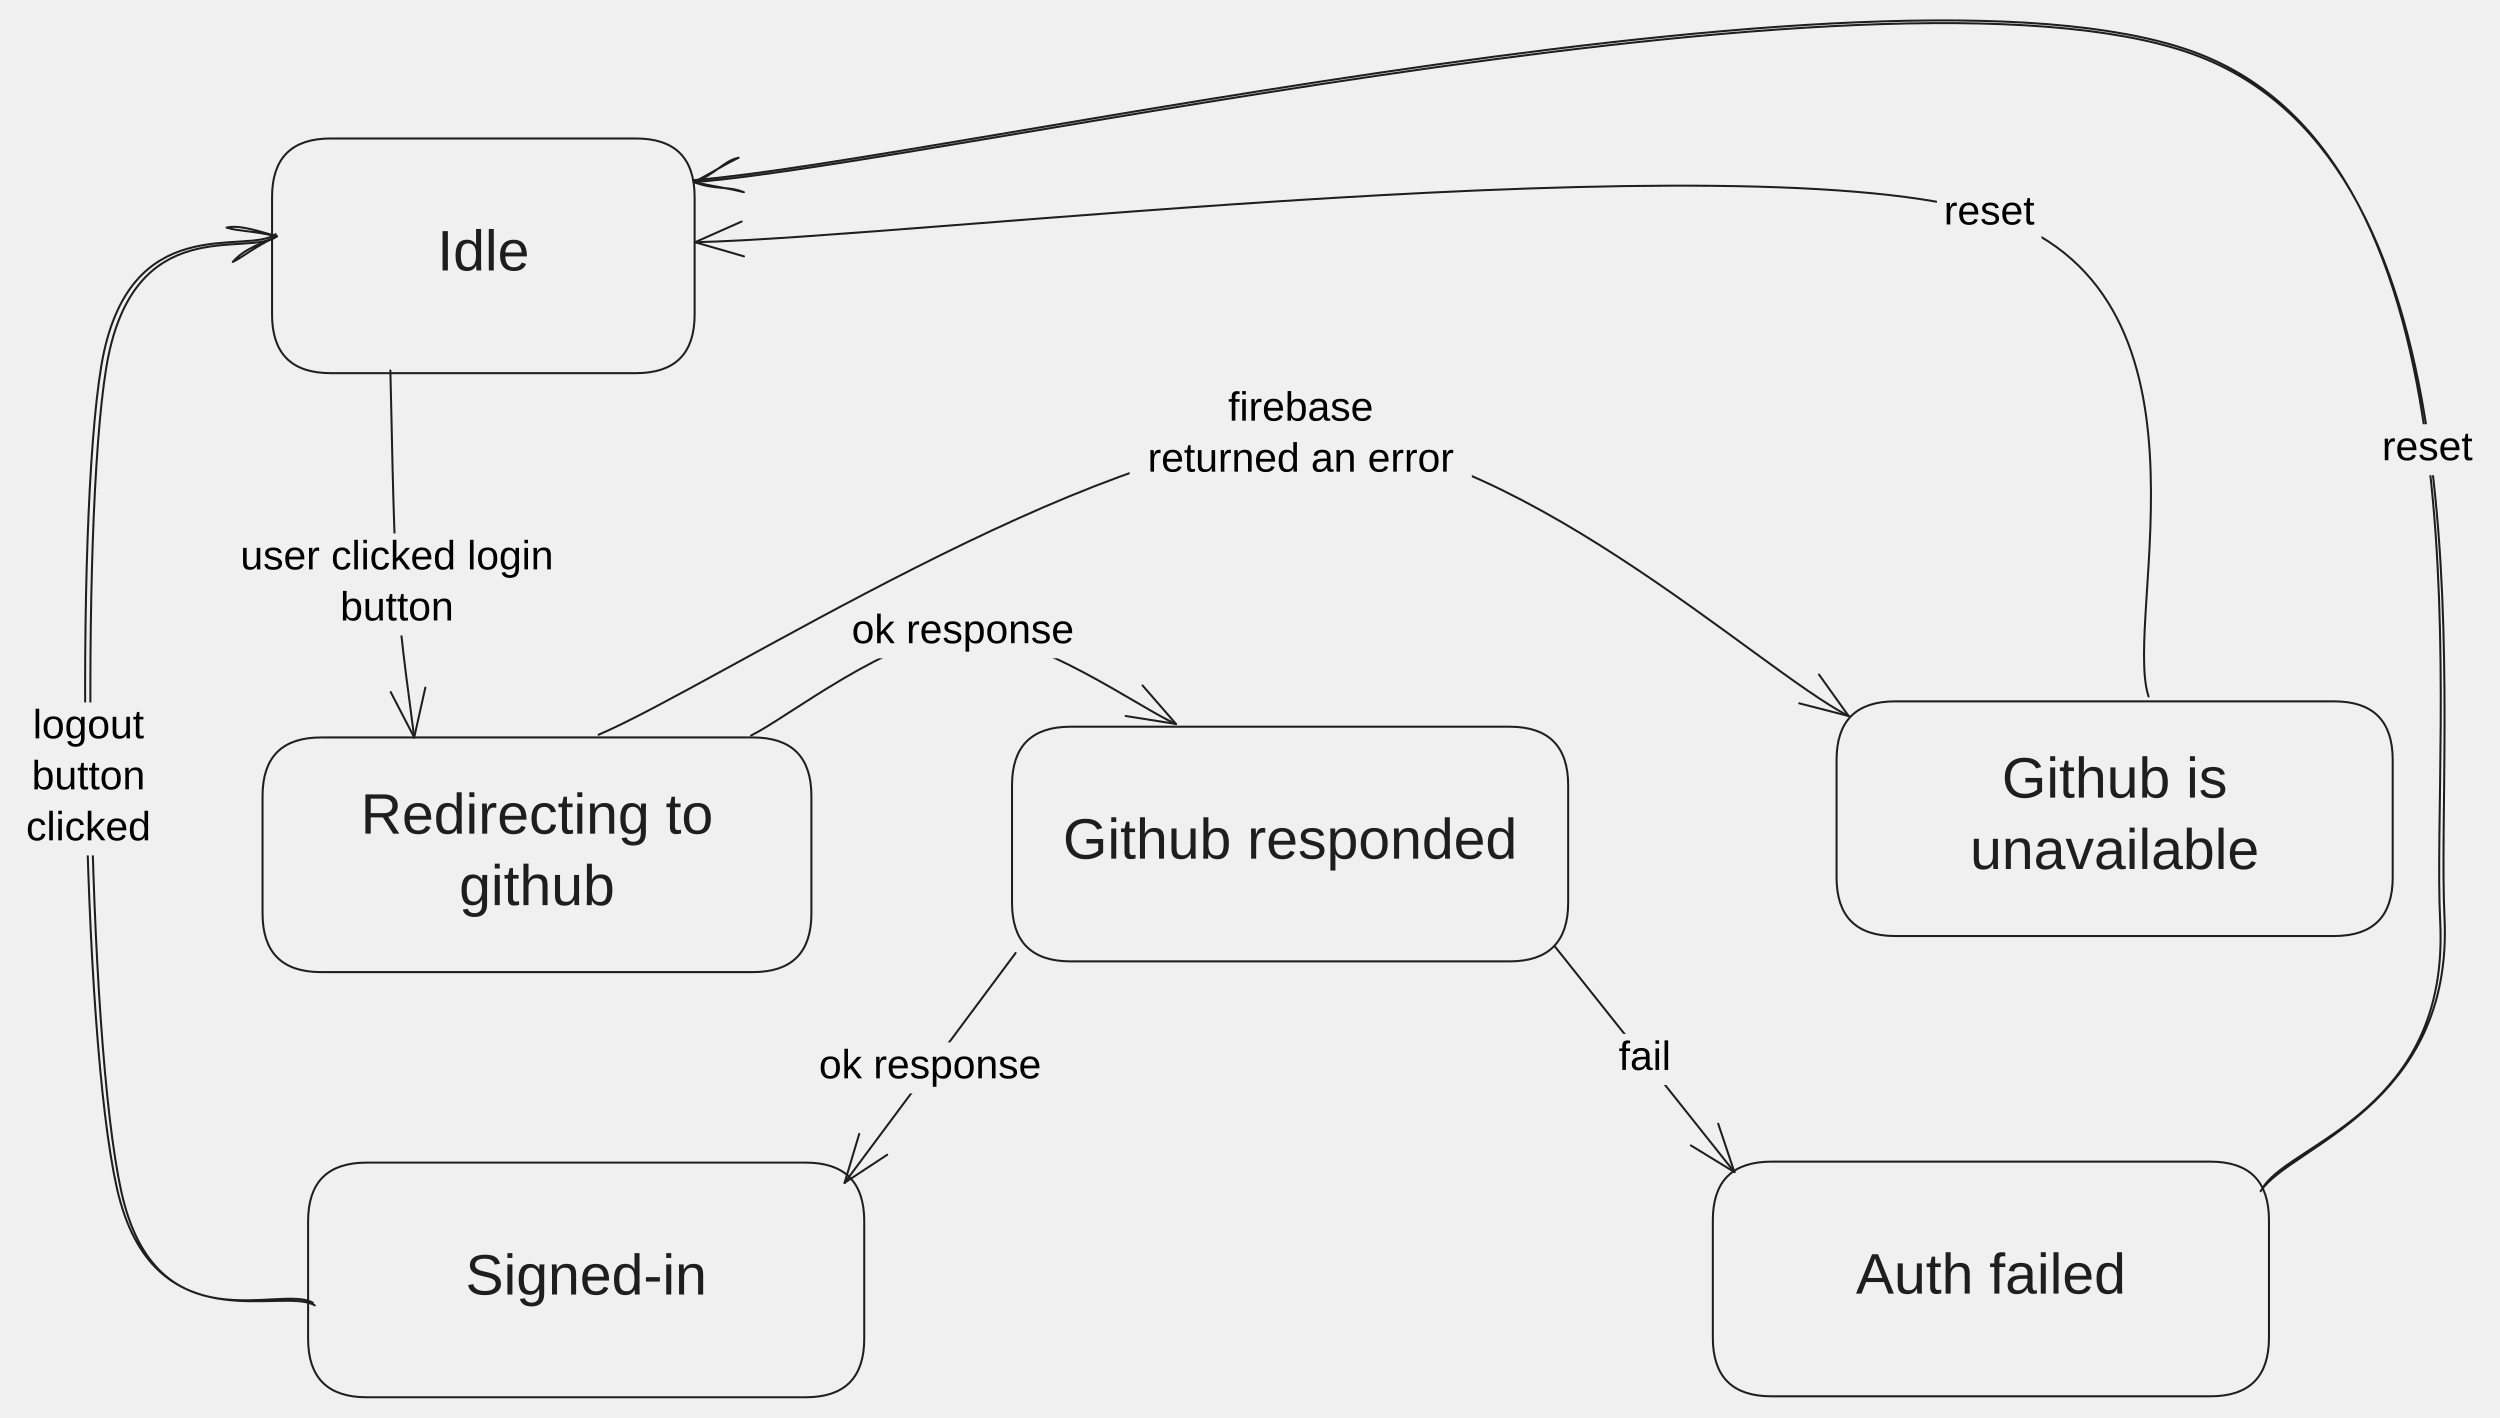
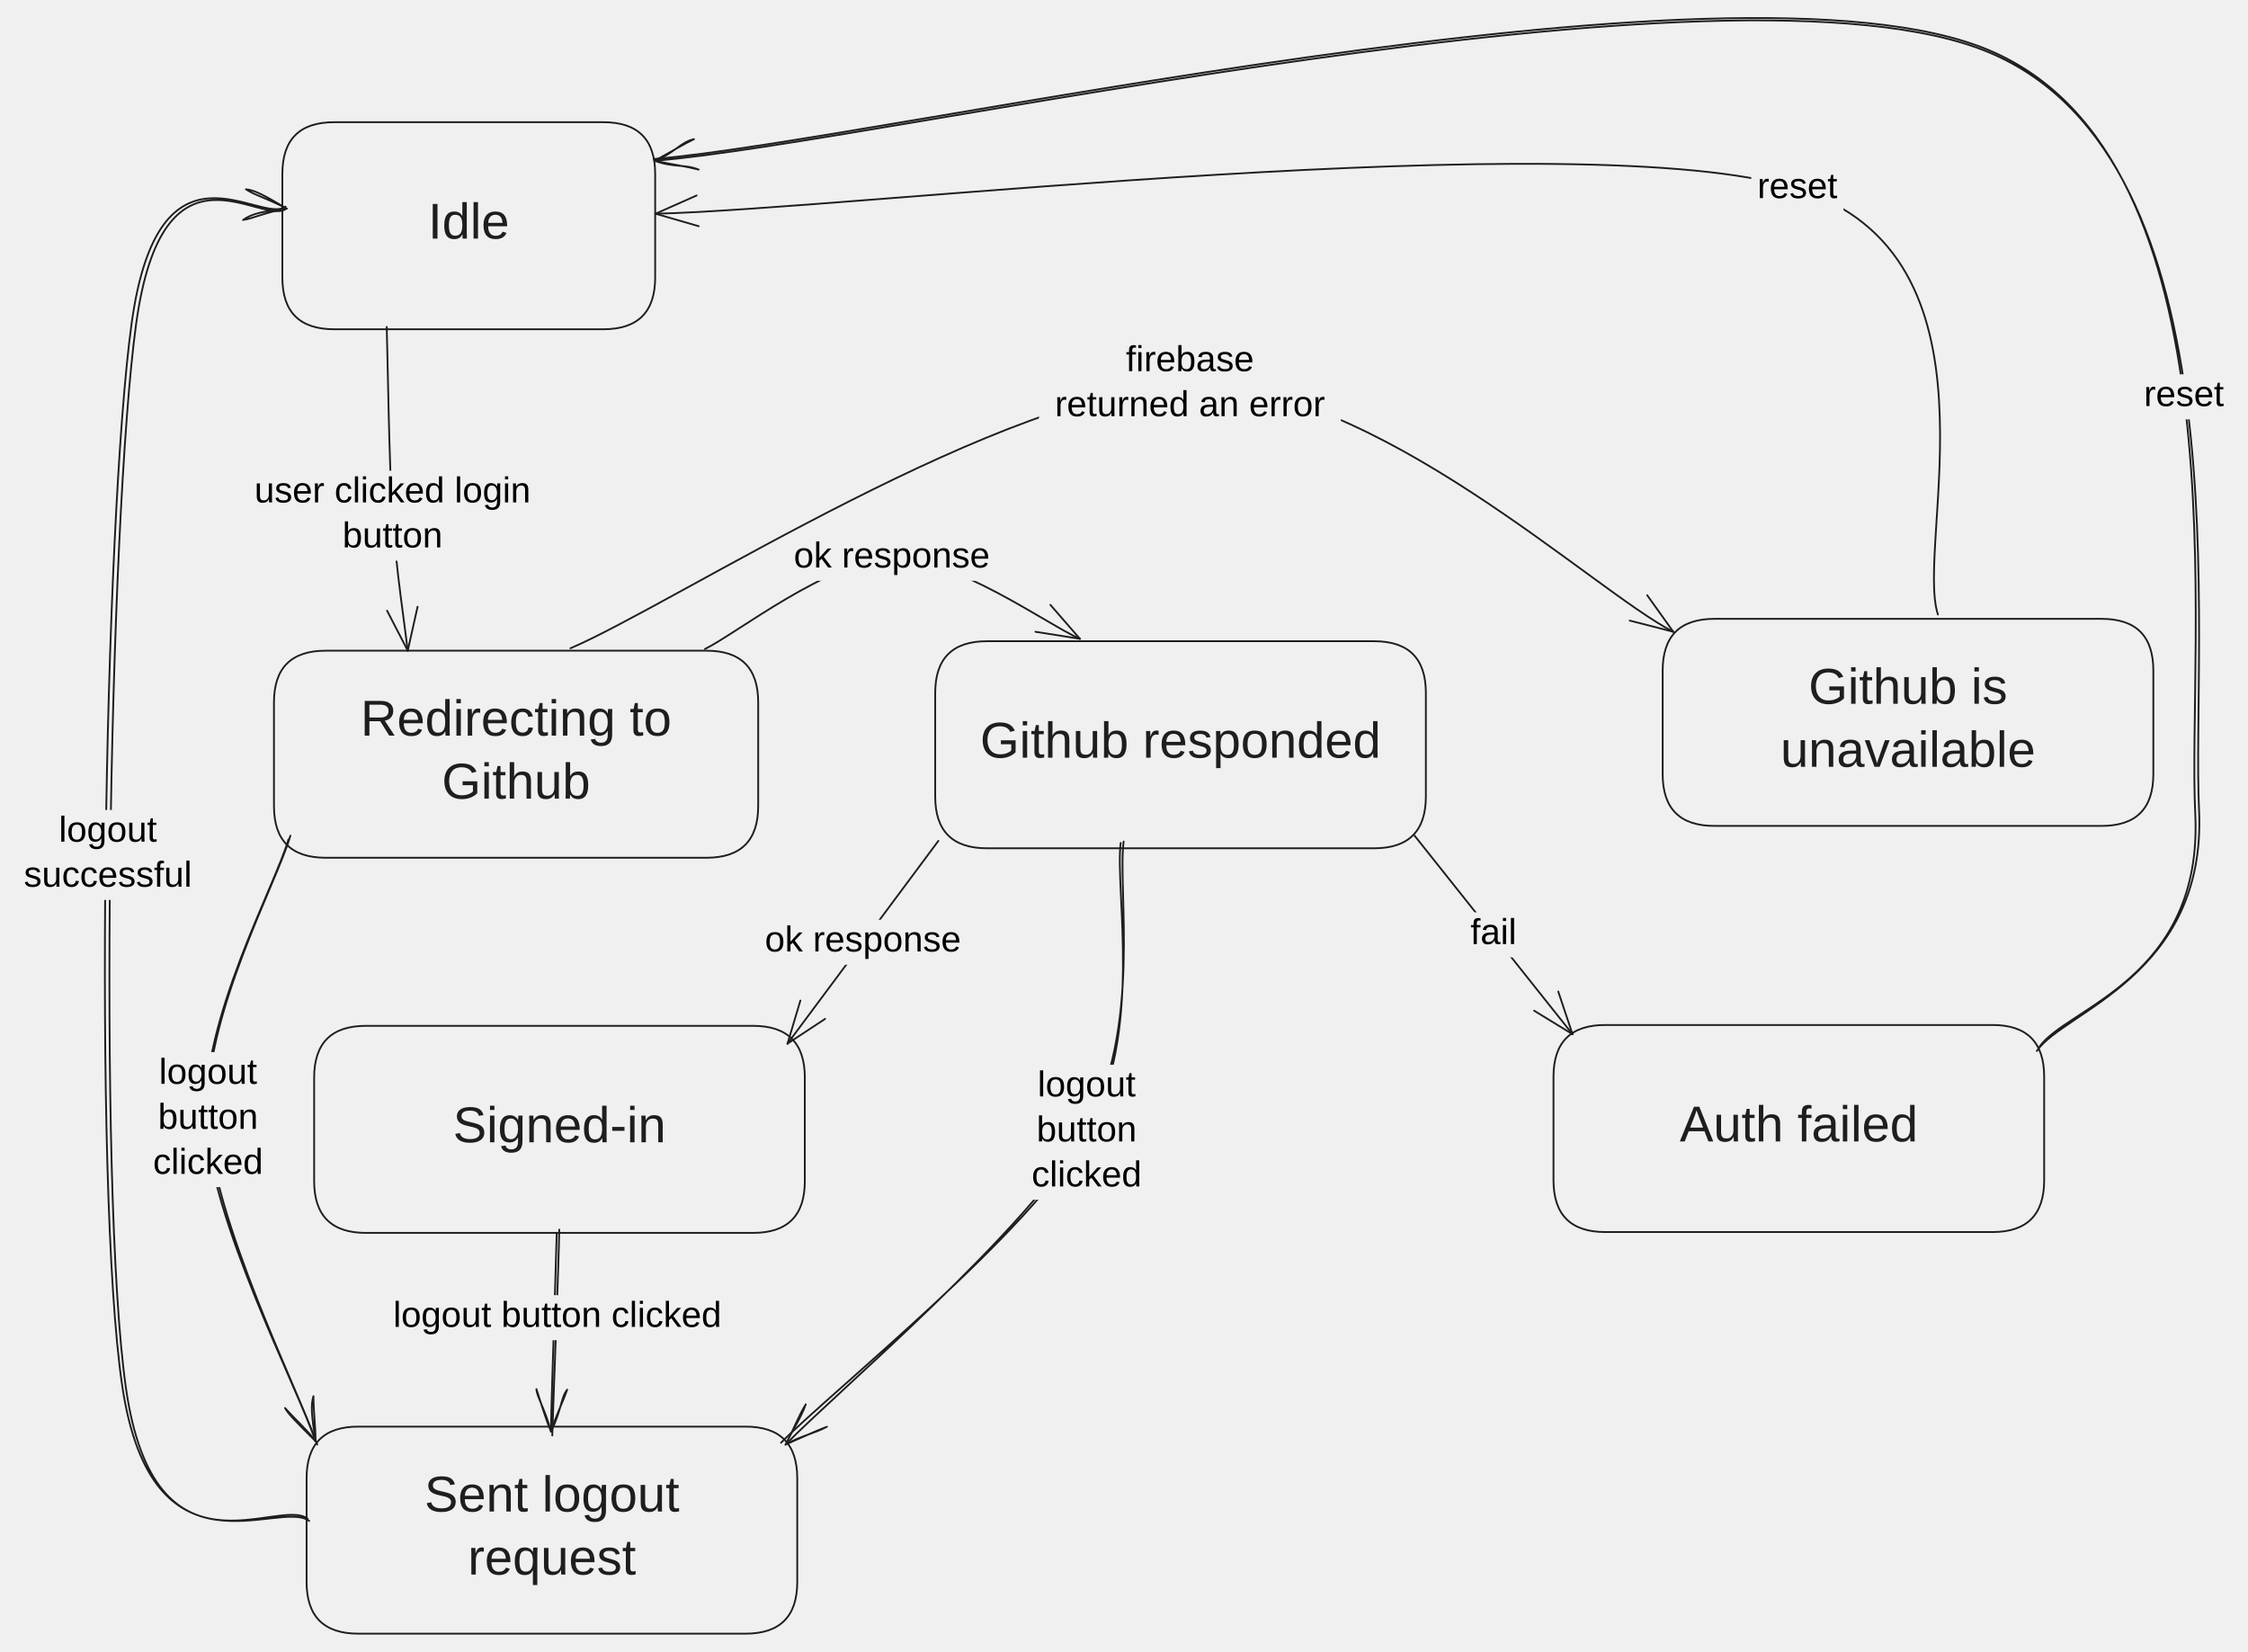
- <svg xmlns="http://www.w3.org/2000/svg" version="1.1" viewBox="0 0 1225.141 694.742" width="1225.141" height="694.742">
+ <svg xmlns="http://www.w3.org/2000/svg" version="1.1" viewBox="0 0 1248.651 917.328" width="1248.651" height="917.328">
  <defs>
    <style>
            .state-box {
                fill: transparent;
                transition: fill 1s ease 0s;
            }
            .state-box.active {
                fill: deepskyblue;
                transition: fill 0s ease 0s;
            }

            text.arrow {
                fill: black;
                font-size: 20px;
                transition: fill 1s ease 0s;
            }
            text.arrow.active {
                fill: deepskyblue;
                transition: fill 0s ease 0s;
            }

            path.arrow {
                stroke: black;
                transition: stroke 1s ease 0s;
            }
            path.arrow.active {
                stroke: deepskyblue;
                transition: stroke 0s ease 0s;
            }
            * {
                font-family: Arial;
            }
        </style>
  </defs>
-   <g stroke-linecap="round" transform="translate(128.6638 361.3898) rotate(0 134.4867 57.5)">
+   <g stroke-linecap="round" transform="translate(152.1732 361.3898) rotate(0 134.4867 57.5)">
    <path d="M28.75 0 C98.32 0, 167.89 0, 240.22 0 C259.39 0, 268.97 9.58, 268.97 28.75 C268.97 51.54, 268.97 74.33, 268.97 86.25 C268.97 105.42, 259.39 115, 240.22 115 C186.88 115, 133.54 115, 28.75 115 C9.58 115, 0 105.42, 0 86.25 C0 68, 0 49.74, 0 28.75 C0 9.58, 9.58 0, 28.75 0" stroke="none" stroke-width="0" class="state-box redirecting-to-github-0" />
    <path d="M28.75 0 C76.49 0, 124.22 0, 240.22 0 M28.75 0 C112.7 0, 196.65 0, 240.22 0 M240.22 0 C259.39 0, 268.97 9.58, 268.97 28.75 M240.22 0 C259.39 0, 268.97 9.58, 268.97 28.75 M268.97 28.75 C268.97 43.14, 268.97 57.52, 268.97 86.25 M268.97 28.75 C268.97 49.47, 268.97 70.19, 268.97 86.25 M268.97 86.25 C268.97 105.42, 259.39 115, 240.22 115 M268.97 86.25 C268.97 105.42, 259.39 115, 240.22 115 M240.22 115 C181.82 115, 123.42 115, 28.75 115 M240.22 115 C178.36 115, 116.5 115, 28.75 115 M28.75 115 C9.58 115, 0 105.42, 0 86.25 M28.75 115 C9.58 115, 0 105.42, 0 86.25 M0 86.25 C0 66.91, 0 47.57, 0 28.75 M0 86.25 C0 64.29, 0 42.33, 0 28.75 M0 28.75 C0 9.58, 9.58 0, 28.75 0 M0 28.75 C0 9.58, 9.58 0, 28.75 0" stroke="#1e1e1e" stroke-width="1" fill="none" />
  </g>
-   <g transform="translate(165.3465 383.8898) rotate(0 97.80395 35)">
+   <g transform="translate(188.8559 383.8898) rotate(0 97.80395 35)">
    <text x="97.804" y="24.668" font-family="Excalifont, Xiaolai, sans-serif, Segoe UI Emoji" font-size="28px" fill="#1e1e1e" text-anchor="middle" direction="ltr" dominant-baseline="alphabetic">
            Redirecting to
        </text>
    <text x="97.804" y="59.668" font-family="Excalifont, Xiaolai, sans-serif, Segoe UI Emoji" font-size="28px" fill="#1e1e1e" text-anchor="middle" direction="ltr" dominant-baseline="alphabetic">
-             github
-         </text>
-   </g>
-   <g stroke-linecap="round" transform="translate(495.9489 356.1276) rotate(0 136.2722 57.5)">
+             Github
+         </text>
+   </g>
+   <g stroke-linecap="round" transform="translate(519.4583 356.1276) rotate(0 136.2722 57.5)">
    <path d="M28.75 0 C105.01 0, 181.28 0, 243.79 0 C262.96 0, 272.54 9.58, 272.54 28.75 C272.54 51.63, 272.54 74.51, 272.54 86.25 C272.54 105.42, 262.96 115, 243.79 115 C188 115, 132.2 115, 28.75 115 C9.58 115, 0 105.42, 0 86.25 C0 73.27, 0 60.29, 0 28.75 C0 9.58, 9.58 0, 28.75 0" stroke="none" stroke-width="0" class="state-box github-responded-0" />
    <path d="M28.75 0 C78.09 0, 127.43 0, 243.79 0 M28.75 0 C80.91 0, 133.07 0, 243.79 0 M243.79 0 C262.96 0, 272.54 9.58, 272.54 28.75 M243.79 0 C262.96 0, 272.54 9.58, 272.54 28.75 M272.54 28.75 C272.54 42.69, 272.54 56.62, 272.54 86.25 M272.54 28.75 C272.54 48.68, 272.54 68.61, 272.54 86.25 M272.54 86.25 C272.54 105.42, 262.96 115, 243.79 115 M272.54 86.25 C272.54 105.42, 262.96 115, 243.79 115 M243.79 115 C180 115, 116.2 115, 28.75 115 M243.79 115 C173.18 115, 102.56 115, 28.75 115 M28.75 115 C9.58 115, 0 105.42, 0 86.25 M28.75 115 C9.58 115, 0 105.42, 0 86.25 M0 86.25 C0 68.92, 0 51.59, 0 28.75 M0 86.25 C0 71.73, 0 57.2, 0 28.75 M0 28.75 C0 9.58, 9.58 0, 28.75 0 M0 28.75 C0 9.58, 9.58 0, 28.75 0" stroke="#1e1e1e" stroke-width="1" fill="none" />
  </g>
-   <g transform="translate(512.8151 396.1276) rotate(0 119.4059 17.5)">
+   <g transform="translate(536.3246 396.1276) rotate(0 119.4059 17.5)">
    <text x="119.406" y="24.668" font-family="Excalifont, Xiaolai, sans-serif, Segoe UI Emoji" font-size="28px" fill="#1e1e1e" text-anchor="middle" direction="ltr" dominant-baseline="alphabetic">
            Github responded
        </text>
  </g>
-   <g stroke-linecap="round" transform="translate(900.0218 343.7036) rotate(0 136.2722 57.5)">
+   <g stroke-linecap="round" transform="translate(923.5312 343.7036) rotate(0 136.2722 57.5)">
    <path d="M28.75 0 C95.35 0, 161.95 0, 243.79 0 C262.96 0, 272.54 9.58, 272.54 28.75 C272.54 50.35, 272.54 71.94, 272.54 86.25 C272.54 105.42, 262.96 115, 243.79 115 C186.96 115, 130.13 115, 28.75 115 C9.58 115, 0 105.42, 0 86.25 C0 71.3, 0 56.36, 0 28.75 C0 9.58, 9.58 0, 28.75 0" stroke="none" stroke-width="0" class="state-box github-is-unavailable-0" />
    <path d="M28.75 0 C96.02 0, 163.3 0, 243.79 0 M28.75 0 C102.51 0, 176.27 0, 243.79 0 M243.79 0 C262.96 0, 272.54 9.58, 272.54 28.75 M243.79 0 C262.96 0, 272.54 9.58, 272.54 28.75 M272.54 28.75 C272.54 51.53, 272.54 74.31, 272.54 86.25 M272.54 28.75 C272.54 40.42, 272.54 52.08, 272.54 86.25 M272.54 86.25 C272.54 105.42, 262.96 115, 243.79 115 M272.54 86.25 C272.54 105.42, 262.96 115, 243.79 115 M243.79 115 C165.42 115, 87.04 115, 28.75 115 M243.79 115 C191.78 115, 139.77 115, 28.75 115 M28.75 115 C9.58 115, 0 105.42, 0 86.25 M28.75 115 C9.58 115, 0 105.42, 0 86.25 M0 86.25 C0 70.28, 0 54.32, 0 28.75 M0 86.25 C0 65.48, 0 44.72, 0 28.75 M0 28.75 C0 9.58, 9.58 0, 28.75 0 M0 28.75 C0 9.58, 9.58 0, 28.75 0" stroke="#1e1e1e" stroke-width="1" fill="none" />
  </g>
-   <g transform="translate(965.132 366.2036) rotate(0 71.16196 35)">
+   <g transform="translate(988.6414 366.2036) rotate(0 71.16196 35)">
    <text x="71.162" y="24.668" font-family="Excalifont, Xiaolai, sans-serif, Segoe UI Emoji" font-size="28px" fill="#1e1e1e" text-anchor="middle" direction="ltr" dominant-baseline="alphabetic">
            Github is
        </text>
    <text x="71.162" y="59.668" font-family="Excalifont, Xiaolai, sans-serif, Segoe UI Emoji" font-size="28px" fill="#1e1e1e" text-anchor="middle" direction="ltr" dominant-baseline="alphabetic">
            unavailable
        </text>
  </g>
-   <g stroke-linecap="round" transform="translate(150.9871 569.7423) rotate(0 136.2722 57.5)">
+   <g stroke-linecap="round" transform="translate(174.4965 569.7423) rotate(0 136.2722 57.5)">
    <path d="M28.75 0 C110.72 0, 192.68 0, 243.79 0 C262.96 0, 272.54 9.58, 272.54 28.75 C272.54 47.48, 272.54 66.22, 272.54 86.25 C272.54 105.42, 262.96 115, 243.79 115 C171.18 115, 98.57 115, 28.75 115 C9.58 115, 0 105.42, 0 86.25 C0 68.92, 0 51.6, 0 28.75 C0 9.58, 9.58 0, 28.75 0" stroke="none" stroke-width="0" class="state-box signed-in-0" />
    <path d="M28.75 0 C110.8 0, 192.84 0, 243.79 0 M28.75 0 C86.56 0, 144.38 0, 243.79 0 M243.79 0 C262.96 0, 272.54 9.58, 272.54 28.75 M243.79 0 C262.96 0, 272.54 9.58, 272.54 28.75 M272.54 28.75 C272.54 42.46, 272.54 56.17, 272.54 86.25 M272.54 28.75 C272.54 46.21, 272.54 63.68, 272.54 86.25 M272.54 86.25 C272.54 105.42, 262.96 115, 243.79 115 M272.54 86.25 C272.54 105.42, 262.96 115, 243.79 115 M243.79 115 C174.09 115, 104.39 115, 28.75 115 M243.79 115 C166.88 115, 89.97 115, 28.75 115 M28.75 115 C9.58 115, 0 105.42, 0 86.25 M28.75 115 C9.58 115, 0 105.42, 0 86.25 M0 86.25 C0 74.09, 0 61.94, 0 28.75 M0 86.25 C0 71.33, 0 56.41, 0 28.75 M0 28.75 C0 9.58, 9.58 0, 28.75 0 M0 28.75 C0 9.58, 9.58 0, 28.75 0" stroke="#1e1e1e" stroke-width="1" fill="none" />
  </g>
-   <g transform="translate(227.4793 609.7423) rotate(0 59.77997 17.5)">
+   <g transform="translate(250.9887 609.7423) rotate(0 59.77997 17.5)">
    <text x="59.78" y="24.668" font-family="Excalifont, Xiaolai, sans-serif, Segoe UI Emoji" font-size="28px" fill="#1e1e1e" text-anchor="middle" direction="ltr" dominant-baseline="alphabetic">
            Signed-in
        </text>
  </g>
  <g mask="url(#mask-dBRB1qP6bkcvI_AYK9K7M)" stroke-linecap="round">
-     <g transform="translate(497.7088 467.0172) rotate(0 -41.90224 56.30611)">
+     <g transform="translate(521.2182 467.0172) rotate(0 -41.90224 56.30611)">
      <path d="M0 0 C-13.97 18.77, -69.84 93.84, -83.8 112.61 M0 0 C-13.97 18.77, -69.84 93.84, -83.8 112.61" stroke="#1e1e1e" stroke-width="1" fill="none" />
    </g>
-     <g transform="translate(497.7088 467.0172) rotate(0 -41.90224 56.30611)">
+     <g transform="translate(521.2182 467.0172) rotate(0 -41.90224 56.30611)">
      <path d="M-76.64 88.66 C-78.33 94.3, -80.01 99.94, -83.8 112.61 M-76.64 88.66 C-78.42 94.63, -80.21 100.59, -83.8 112.61" stroke="#1e1e1e" stroke-width="1" fill="none" />
    </g>
-     <g transform="translate(497.7088 467.0172) rotate(0 -41.90224 56.30611)">
+     <g transform="translate(521.2182 467.0172) rotate(0 -41.90224 56.30611)">
      <path d="M-62.92 98.87 C-67.84 102.11, -72.75 105.34, -83.8 112.61 M-62.92 98.87 C-68.12 102.29, -73.33 105.72, -83.8 112.61" stroke="#1e1e1e" stroke-width="1" fill="none" />
    </g>
  </g>
  <mask id="mask-dBRB1qP6bkcvI_AYK9K7M">
-     <rect x="0" y="0" fill="#fff" width="681.513" height="679.629" />
-     <rect x="398.327" y="510.823" fill="#000" width="114.96" height="25" opacity="1" />
-   </mask>
-   <g transform="translate(398.3266 510.8233) rotate(0 57.47996 12.5)">
+     <rect x="0" y="0" fill="#fff" width="705.023" height="679.629" />
+     <rect x="421.836" y="510.823" fill="#000" width="114.96" height="25" opacity="1" />
+   </mask>
+   <g transform="translate(421.836 510.8233) rotate(0 57.47996 12.5)">
    <text x="57.48" y="17.62" fill="#1e1e1e" text-anchor="middle" direction="ltr" dominant-baseline="alphabetic" class="arrow ok-response-0">
            ok response
        </text>
  </g>
  <g mask="url(#mask-_jBM0xn4zXRzigc2xyOJr)" stroke-linecap="round">
-     <g transform="translate(368.0505 360.4534) rotate(0 104.1366 -25.19781)">
+     <g transform="translate(391.5599 360.4534) rotate(0 104.1366 -25.19781)">
      <path d="M0 0 C17.3 -8.4, 69.09 -49.44, 103.8 -50.38 C138.51 -51.32, 190.86 -13.11, 208.27 -5.66 M0 0 C17.3 -8.4, 69.09 -49.44, 103.8 -50.38 C138.51 -51.32, 190.86 -13.11, 208.27 -5.66" stroke="#1e1e1e" stroke-width="1" fill="none" />
    </g>
-     <g transform="translate(368.0505 360.4534) rotate(0 104.1366 -25.19781)">
+     <g transform="translate(391.5599 360.4534) rotate(0 104.1366 -25.19781)">
      <path d="M183.58 -9.57 C190.56 -8.46, 197.54 -7.36, 208.27 -5.66 M183.58 -9.57 C192.19 -8.2, 200.8 -6.84, 208.27 -5.66" stroke="#1e1e1e" stroke-width="1" fill="none" />
    </g>
-     <g transform="translate(368.0505 360.4534) rotate(0 104.1366 -25.19781)">
+     <g transform="translate(391.5599 360.4534) rotate(0 104.1366 -25.19781)">
      <path d="M191.87 -24.53 C196.5 -19.19, 201.14 -13.86, 208.27 -5.66 M191.87 -24.53 C197.59 -17.95, 203.31 -11.37, 208.27 -5.66" stroke="#1e1e1e" stroke-width="1" fill="none" />
    </g>
  </g>
  <mask id="mask-_jBM0xn4zXRzigc2xyOJr">
-     <rect x="0" y="0" fill="#fff" width="676.324" height="510.832" />
-     <rect x="414.372" y="297.575" fill="#000" width="114.96" height="25" opacity="1" />
-   </mask>
-   <g transform="translate(414.3719 297.5749) rotate(0 57.81521 37.68064)">
+     <rect x="0" y="0" fill="#fff" width="699.833" height="510.832" />
+     <rect x="437.881" y="297.575" fill="#000" width="114.96" height="25" opacity="1" />
+   </mask>
+   <g transform="translate(437.8813 297.5749) rotate(0 57.81521 37.68064)">
    <text x="57.48" y="17.62" fill="#1e1e1e" text-anchor="middle" direction="ltr" dominant-baseline="alphabetic" class="arrow ok-response-1">
            ok response
        </text>
  </g>
  <g mask="url(#mask-M0EonnSy34e1POpJgDUsM)" stroke-linecap="round">
-     <g transform="translate(293.3325 360.0559) rotate(0 306.3022 -73.27007)">
+     <g transform="translate(316.8419 360.0559) rotate(0 306.3022 -73.27007)">
      <path d="M0 0 C57.35 -24.42, 242.01 -145, 344.11 -146.53 C446.21 -148.05, 567.86 -32.06, 612.6 -9.16 M0 0 C57.35 -24.42, 242.01 -145, 344.11 -146.53 C446.21 -148.05, 567.86 -32.06, 612.6 -9.16" stroke="#1e1e1e" stroke-width="1" fill="none" />
    </g>
-     <g transform="translate(293.3325 360.0559) rotate(0 306.3022 -73.27007)">
+     <g transform="translate(316.8419 360.0559) rotate(0 306.3022 -73.27007)">
      <path d="M588.39 -15.39 C596.19 -13.39, 603.98 -11.38, 612.6 -9.16 M588.39 -15.39 C596.23 -13.37, 604.08 -11.36, 612.6 -9.16" stroke="#1e1e1e" stroke-width="1" fill="none" />
    </g>
-     <g transform="translate(293.3325 360.0559) rotate(0 306.3022 -73.27007)">
+     <g transform="translate(316.8419 360.0559) rotate(0 306.3022 -73.27007)">
      <path d="M598.06 -29.5 C602.74 -22.95, 607.42 -16.41, 612.6 -9.16 M598.06 -29.5 C602.77 -22.91, 607.48 -16.33, 612.6 -9.16" stroke="#1e1e1e" stroke-width="1" fill="none" />
    </g>
  </g>
  <mask id="mask-M0EonnSy34e1POpJgDUsM">
-     <rect x="0" y="0" fill="#fff" width="1005.937" height="606.581" />
-     <rect x="553.595" y="188.531" fill="#000" width="167.7" height="50" opacity="1" />
-   </mask>
-   <g transform="translate(553.595 188.5307) rotate(0 46.03969 98.25513)">
+     <rect x="0" y="0" fill="#fff" width="1029.446" height="606.581" />
+     <rect x="577.104" y="188.531" fill="#000" width="167.7" height="50" opacity="1" />
+   </mask>
+   <g transform="translate(577.1044 188.5307) rotate(0 46.03969 98.25513)">
    <text x="83.85" y="17.62" fill="#1e1e1e" text-anchor="middle" direction="ltr" dominant-baseline="alphabetic" class="arrow firebase-returned-an-error-0">
            firebase
        </text>
    <text x="83.85" y="42.62" fill="#1e1e1e" text-anchor="middle" direction="ltr" dominant-baseline="alphabetic" class="arrow firebase-returned-an-error-0">
            returned an error
        </text>
  </g>
-   <g stroke-linecap="round" transform="translate(133.3248 67.86578) rotate(0 103.5384 57.5)">
+   <g stroke-linecap="round" transform="translate(156.8342 67.86578) rotate(0 103.5384 57.5)">
    <path d="M28.75 0 C62.98 0, 97.2 0, 178.33 0 C197.49 0, 207.08 9.58, 207.08 28.75 C207.08 49.81, 207.08 70.87, 207.08 86.25 C207.08 105.42, 197.49 115, 178.33 115 C140.02 115, 101.72 115, 28.75 115 C9.58 115, 0 105.42, 0 86.25 C0 65.99, 0 45.72, 0 28.75 C0 9.58, 9.58 0, 28.75 0" stroke="none" stroke-width="0" class="state-box idle-0" />
    <path d="M28.75 0 C69.41 0, 110.06 0, 178.33 0 M28.75 0 C62.83 0, 96.91 0, 178.33 0 M178.33 0 C197.49 0, 207.08 9.58, 207.08 28.75 M178.33 0 C197.49 0, 207.08 9.58, 207.08 28.75 M207.08 28.75 C207.08 51.32, 207.08 73.89, 207.08 86.25 M207.08 28.75 C207.08 40.77, 207.08 52.79, 207.08 86.25 M207.08 86.25 C207.08 105.42, 197.49 115, 178.33 115 M207.08 86.25 C207.08 105.42, 197.49 115, 178.33 115 M178.33 115 C127.27 115, 76.21 115, 28.75 115 M178.33 115 C120.09 115, 61.85 115, 28.75 115 M28.75 115 C9.58 115, 0 105.42, 0 86.25 M28.75 115 C9.58 115, 0 105.42, 0 86.25 M0 86.25 C0 64.14, 0 42.03, 0 28.75 M0 86.25 C0 64.07, 0 41.89, 0 28.75 M0 28.75 C0 9.58, 9.58 0, 28.75 0 M0 28.75 C0 9.58, 9.58 0, 28.75 0" stroke="#1e1e1e" stroke-width="1" fill="none" />
  </g>
-   <g transform="translate(210.0952 107.8658) rotate(0 26.76798 17.5)">
+   <g transform="translate(233.6046 107.8658) rotate(0 26.76798 17.5)">
    <text x="26.768" y="24.668" font-family="Excalifont, Xiaolai, sans-serif, Segoe UI Emoji" font-size="28px" fill="#1e1e1e" text-anchor="middle" direction="ltr" dominant-baseline="alphabetic">
            Idle
        </text>
  </g>
  <g mask="url(#mask-CVrc5wLQHs3bX172iG-gf)" stroke-linecap="round">
-     <g transform="translate(191.2987 181.5582) rotate(0 5.84191 89.90357)">
+     <g transform="translate(214.8081 181.5582) rotate(0 5.84191 89.90357)">
      <path d="M0 0 C0.54 17.48, 1.27 74.9, 3.22 104.87 C5.17 134.84, 10.27 167.32, 11.68 179.81 M0 0 C0.54 17.48, 1.27 74.9, 3.22 104.87 C5.17 134.84, 10.27 167.32, 11.68 179.81" stroke="#1e1e1e" stroke-width="1" fill="none" />
    </g>
-     <g transform="translate(191.2987 181.5582) rotate(0 5.84191 89.90357)">
+     <g transform="translate(214.8081 181.5582) rotate(0 5.84191 89.90357)">
      <path d="M0.18 157.61 C3.21 163.45, 6.23 169.29, 11.68 179.81 M0.18 157.61 C3.07 163.18, 5.95 168.75, 11.68 179.81" stroke="#1e1e1e" stroke-width="1" fill="none" />
    </g>
-     <g transform="translate(191.2987 181.5582) rotate(0 5.84191 89.90357)">
+     <g transform="translate(214.8081 181.5582) rotate(0 5.84191 89.90357)">
      <path d="M17.14 155.41 C15.7 161.83, 14.27 168.25, 11.68 179.81 M17.14 155.41 C15.77 161.53, 14.4 167.66, 11.68 179.81" stroke="#1e1e1e" stroke-width="1" fill="none" />
    </g>
  </g>
  <mask id="mask-CVrc5wLQHs3bX172iG-gf">
-     <rect x="0" y="0" fill="#fff" width="302.982" height="461.365" />
-     <rect x="113.1" y="261.428" fill="#000" width="162.84" height="50" opacity="1" />
-   </mask>
-   <g transform="translate(113.1004 261.4279) rotate(0 84.0402 10.0339)">
+     <rect x="0" y="0" fill="#fff" width="326.492" height="461.365" />
+     <rect x="136.61" y="261.428" fill="#000" width="162.84" height="50" opacity="1" />
+   </mask>
+   <g transform="translate(136.6098 261.4279) rotate(0 84.0402 10.0339)">
    <text x="81.42" y="17.62" fill="#1e1e1e" text-anchor="middle" direction="ltr" dominant-baseline="alphabetic" class="arrow user-clicked-login-button-0">
            user clicked login
        </text>
    <text x="81.42" y="42.62" fill="#1e1e1e" text-anchor="middle" direction="ltr" dominant-baseline="alphabetic" class="arrow user-clicked-login-button-0">
            button
        </text>
  </g>
  <g mask="url(#mask-41Rm7YzU-sNw_DWX7DwIt)" stroke-linecap="round">
-     <g transform="translate(1052.913 341.3104) rotate(0 -355.5747 -125.1621)">
+     <g transform="translate(1076.423 341.3104) rotate(0 -355.5747 -125.1621)">
      <path d="M0 0 C-13.01 -39.4, 40.64 -199.31, -78.08 -236.42 C-196.8 -273.52, -606.63 -224.91, -712.34 -222.61 M0 0 C-13.01 -39.4, 40.64 -199.31, -78.08 -236.42 C-196.8 -273.52, -606.63 -224.91, -712.34 -222.61" stroke="#1e1e1e" stroke-width="1" fill="none" />
    </g>
-     <g transform="translate(1052.913 341.3104) rotate(0 -355.5747 -125.1621)">
+     <g transform="translate(1076.423 341.3104) rotate(0 -355.5747 -125.1621)">
      <path d="M-689.48 -232.74 C-694.38 -230.56, -699.28 -228.39, -712.34 -222.61 M-689.48 -232.74 C-695.99 -229.85, -702.49 -226.97, -712.34 -222.61" stroke="#1e1e1e" stroke-width="1" fill="none" />
    </g>
-     <g transform="translate(1052.913 341.3104) rotate(0 -355.5747 -125.1621)">
+     <g transform="translate(1076.423 341.3104) rotate(0 -355.5747 -125.1621)">
      <path d="M-688.32 -215.68 C-693.47 -217.16, -698.62 -218.65, -712.34 -222.61 M-688.32 -215.68 C-695.15 -217.65, -701.99 -219.62, -712.34 -222.61" stroke="#1e1e1e" stroke-width="1" fill="none" />
    </g>
  </g>
  <mask id="mask-41Rm7YzU-sNw_DWX7DwIt">
-     <rect x="0" y="0" fill="#fff" width="1865.251" height="677.726" />
-     <rect x="949.213" y="92.395" fill="#000" width="51.24" height="25" opacity="1" />
-   </mask>
-   <g transform="translate(949.213 92.39459) rotate(0 -251.8744 123.7537)">
+     <rect x="0" y="0" fill="#fff" width="1888.761" height="677.726" />
+     <rect x="972.722" y="92.395" fill="#000" width="51.24" height="25" opacity="1" />
+   </mask>
+   <g transform="translate(972.7224 92.39459) rotate(0 -251.8744 123.7537)">
    <text x="25.62" y="17.62" fill="#1e1e1e" text-anchor="middle" direction="ltr" dominant-baseline="alphabetic" class="arrow reset-0">
            reset
        </text>
  </g>
-   <g stroke-linecap="round" transform="translate(839.384 569.2694) rotate(0 136.2722 57.5)">
+   <g stroke-linecap="round" transform="translate(862.8934 569.2694) rotate(0 136.2722 57.5)">
    <path d="M28.75 0 C81.28 0, 133.81 0, 243.79 0 C262.96 0, 272.54 9.58, 272.54 28.75 C272.54 41.32, 272.54 53.88, 272.54 86.25 C272.54 105.42, 262.96 115, 243.79 115 C197.98 115, 152.17 115, 28.75 115 C9.58 115, 0 105.42, 0 86.25 C0 73.87, 0 61.49, 0 28.75 C0 9.58, 9.58 0, 28.75 0" stroke="none" stroke-width="0" class="state-box auth-failed-0" />
    <path d="M28.75 0 C110.84 0, 192.93 0, 243.79 0 M28.75 0 C110.36 0, 191.98 0, 243.79 0 M243.79 0 C262.96 0, 272.54 9.58, 272.54 28.75 M243.79 0 C262.96 0, 272.54 9.58, 272.54 28.75 M272.54 28.75 C272.54 50.62, 272.54 72.48, 272.54 86.25 M272.54 28.75 C272.54 47.66, 272.54 66.56, 272.54 86.25 M272.54 86.25 C272.54 105.42, 262.96 115, 243.79 115 M272.54 86.25 C272.54 105.42, 262.96 115, 243.79 115 M243.79 115 C184.34 115, 124.9 115, 28.75 115 M243.79 115 C200.22 115, 156.65 115, 28.75 115 M28.75 115 C9.58 115, 0 105.42, 0 86.25 M28.75 115 C9.58 115, 0 105.42, 0 86.25 M0 86.25 C0 70.6, 0 54.95, 0 28.75 M0 86.25 C0 68.62, 0 51, 0 28.75 M0 28.75 C0 9.58, 9.58 0, 28.75 0 M0 28.75 C0 9.58, 9.58 0, 28.75 0" stroke="#1e1e1e" stroke-width="1" fill="none" />
  </g>
-   <g transform="translate(899.6642 609.2694) rotate(0 75.99196 17.5)">
+   <g transform="translate(923.1736 609.2694) rotate(0 75.99196 17.5)">
    <text x="75.992" y="24.668" font-family="Excalifont, Xiaolai, sans-serif, Segoe UI Emoji" font-size="28px" fill="#1e1e1e" text-anchor="middle" direction="ltr" dominant-baseline="alphabetic">
            Auth failed
        </text>
  </g>
  <g mask="url(#mask-w1CRAUmJBAGQwUlGqFZ85)" stroke-linecap="round">
-     <g transform="translate(762.1327 464.0206) rotate(0 43.90833 55.18548)">
+     <g transform="translate(785.6421 464.0206) rotate(0 43.90833 55.18548)">
      <path d="M0 0 C14.64 18.4, 73.18 91.98, 87.82 110.37 M0 0 C14.64 18.4, 73.18 91.98, 87.82 110.37" stroke="#1e1e1e" stroke-width="1" fill="none" />
    </g>
-     <g transform="translate(762.1327 464.0206) rotate(0 43.90833 55.18548)">
+     <g transform="translate(785.6421 464.0206) rotate(0 43.90833 55.18548)">
      <path d="M66.5 97.31 C73.72 101.73, 80.94 106.16, 87.82 110.37 M66.5 97.31 C74.45 102.18, 82.4 107.05, 87.82 110.37" stroke="#1e1e1e" stroke-width="1" fill="none" />
    </g>
-     <g transform="translate(762.1327 464.0206) rotate(0 43.90833 55.18548)">
+     <g transform="translate(785.6421 464.0206) rotate(0 43.90833 55.18548)">
      <path d="M79.88 86.66 C82.57 94.69, 85.26 102.72, 87.82 110.37 M79.88 86.66 C82.84 95.5, 85.8 104.34, 87.82 110.37" stroke="#1e1e1e" stroke-width="1" fill="none" />
    </g>
  </g>
  <mask id="mask-w1CRAUmJBAGQwUlGqFZ85">
-     <rect x="0" y="0" fill="#fff" width="949.949" height="674.392" />
-     <rect x="790.621" y="506.706" fill="#000" width="30.84" height="25" opacity="1" />
-   </mask>
-   <g transform="translate(790.6211 506.7061) rotate(0 15.41998 12.5)">
+     <rect x="0" y="0" fill="#fff" width="973.459" height="674.392" />
+     <rect x="814.13" y="506.706" fill="#000" width="30.84" height="25" opacity="1" />
+   </mask>
+   <g transform="translate(814.1305 506.7061) rotate(0 15.41998 12.5)">
    <text x="15.42" y="17.62" fill="#1e1e1e" text-anchor="middle" direction="ltr" dominant-baseline="alphabetic" class="arrow fail-0">
            fail
        </text>
  </g>
  <g mask="url(#mask-X4xVCqoFczZUFWfL8BiAX)" stroke-linecap="round">
-     <g transform="translate(1109.219 582.2483) rotate(0 -340.3475 -285.3851)">
+     <g transform="translate(1132.729 582.2483) rotate(0 -340.3475 -285.3851)">
      <path d="M0.05 -0.75 C14.53 -22.49, 91.23 -38.42, 86.61 -130.67 C81.98 -222.92, 115.01 -493.72, -27.69 -554.26 C-170.4 -614.8, -645.87 -503.95, -769.6 -493.93 M-1.38 1.48 C13.47 -20.63, 93.15 -40.21, 88.73 -132.65 C84.31 -225.08, 115.11 -493.08, -27.88 -553.13 C-170.86 -613.18, -645.21 -502.83, -769.17 -492.96" stroke="#1e1e1e" stroke-width="1" fill="none" />
    </g>
-     <g transform="translate(1109.219 582.2483) rotate(0 -340.3475 -285.3851)">
+     <g transform="translate(1132.729 582.2483) rotate(0 -340.3475 -285.3851)">
      <path d="M-747.24 -504.96 C-754.64 -503.47, -759.07 -496.39, -769.17 -492.96 M-747.24 -504.96 C-753.23 -502.13, -759.01 -498.42, -769.17 -492.96" stroke="#1e1e1e" stroke-width="1" fill="none" />
    </g>
-     <g transform="translate(1109.219 582.2483) rotate(0 -340.3475 -285.3851)">
+     <g transform="translate(1132.729 582.2483) rotate(0 -340.3475 -285.3851)">
      <path d="M-744.66 -488.06 C-752.74 -491.29, -757.9 -488.93, -769.17 -492.96 M-744.66 -488.06 C-751.4 -489.8, -757.87 -490.64, -769.17 -492.96" stroke="#1e1e1e" stroke-width="1" fill="none" />
    </g>
  </g>
  <mask id="mask-X4xVCqoFczZUFWfL8BiAX">
-     <rect x="0" y="0" fill="#fff" width="2066.906" height="1236.144" />
-     <rect x="1163.901" y="207.903" fill="#000" width="51.24" height="25" opacity="1" />
-   </mask>
-   <g transform="translate(1163.901 207.9028) rotate(0 -395.0295 88.96043)">
+     <rect x="0" y="0" fill="#fff" width="2090.415" height="1236.144" />
+     <rect x="1187.411" y="207.903" fill="#000" width="51.24" height="25" opacity="1" />
+   </mask>
+   <g transform="translate(1187.411 207.9028) rotate(0 -395.0295 88.96043)">
    <text x="25.62" y="17.62" fill="#1e1e1e" text-anchor="middle" direction="ltr" dominant-baseline="alphabetic" class="arrow reset-1">
            reset
        </text>
  </g>
+   <g stroke-linecap="round" transform="translate(170.2936 792.3282) rotate(0 136.2722 57.5)">
+     <path d="M28.75 0 C90.32 0, 151.88 0, 243.79 0 C262.96 0, 272.54 9.58, 272.54 28.75 C272.54 47.28, 272.54 65.81, 272.54 86.25 C272.54 105.42, 262.96 115, 243.79 115 C179.22 115, 114.65 115, 28.75 115 C9.58 115, 0 105.42, 0 86.25 C0 64.6, 0 42.94, 0 28.75 C0 9.58, 9.58 0, 28.75 0" stroke="none" stroke-width="0" class="state-box sent-logout-request-0" />
+     <path d="M28.75 0 C102.44 0, 176.14 0, 243.79 0 M28.75 0 C103.76 0, 178.77 0, 243.79 0 M243.79 0 C262.96 0, 272.54 9.58, 272.54 28.75 M243.79 0 C262.96 0, 272.54 9.58, 272.54 28.75 M272.54 28.75 C272.54 40.71, 272.54 52.67, 272.54 86.25 M272.54 28.75 C272.54 45.63, 272.54 62.51, 272.54 86.25 M272.54 86.25 C272.54 105.42, 262.96 115, 243.79 115 M272.54 86.25 C272.54 105.42, 262.96 115, 243.79 115 M243.79 115 C177.38 115, 110.96 115, 28.75 115 M243.79 115 C174.79 115, 105.79 115, 28.75 115 M28.75 115 C9.58 115, 0 105.42, 0 86.25 M28.75 115 C9.58 115, 0 105.42, 0 86.25 M0 86.25 C0 72.5, 0 58.75, 0 28.75 M0 86.25 C0 67.72, 0 49.18, 0 28.75 M0 28.75 C0 9.58, 9.58 0, 28.75 0 M0 28.75 C0 9.58, 9.58 0, 28.75 0" stroke="#1e1e1e" stroke-width="1" fill="none" />
+   </g>
+   <g transform="translate(226.4998 814.8282) rotate(0 80.06596 35)">
+     <text x="80.066" y="24.668" font-family="Excalifont, Xiaolai, sans-serif, Segoe UI Emoji" font-size="28px" fill="#1e1e1e" text-anchor="middle" direction="ltr" dominant-baseline="alphabetic">
+             Sent logout
+         </text>
+     <text x="80.066" y="59.668" font-family="Excalifont, Xiaolai, sans-serif, Segoe UI Emoji" font-size="28px" fill="#1e1e1e" text-anchor="middle" direction="ltr" dominant-baseline="alphabetic">
+             request
+         </text>
+   </g>
  <g mask="url(#mask-c5BgGGVVgW2KDPIAv486N)" stroke-linecap="round">
-     <g transform="translate(153.1875 640.1045) rotate(0 -55.21338 -262.8876)">
-       <path d="M1.05 -0.4 C-14.79 -9.97, -78.39 19.17, -95.83 -57.54 C-113.27 -134.24, -116.53 -382.67, -103.57 -460.64 C-90.61 -538.61, -32.14 -514.75, -18.07 -525.37 M0.14 -1.66 C-15.28 -11.03, -76.85 20.23, -93.73 -56.11 C-110.61 -132.44, -113.86 -381.63, -101.16 -459.66 C-88.45 -537.69, -31.5 -513.65, -17.51 -524.29" stroke="#1e1e1e" stroke-width="1" fill="none" />
-     </g>
-     <g transform="translate(153.1875 640.1045) rotate(0 -55.21338 -262.8876)">
-       <path d="M-39.13 -511.74 C-34.74 -516.79, -29.37 -519.29, -17.51 -524.29 M-39.13 -511.74 C-34.26 -514.04, -29.14 -518.72, -17.51 -524.29" stroke="#1e1e1e" stroke-width="1" fill="none" />
-     </g>
-     <g transform="translate(153.1875 640.1045) rotate(0 -55.21338 -262.8876)">
-       <path d="M-42.14 -528.57 C-37.07 -529.73, -31 -528.31, -17.51 -524.29 M-42.14 -528.57 C-36.44 -526.72, -30.58 -527.25, -17.51 -524.29" stroke="#1e1e1e" stroke-width="1" fill="none" />
+     <g transform="translate(170.6969 845.1045) rotate(0 -55.69772 -367.6847)">
+       <path d="M1.05 -0.4 C-15.96 -12.97, -86.39 35.34, -102.83 -75.54 C-119.27 -186.41, -112.7 -556.5, -97.57 -665.64 C-82.45 -774.78, -26.14 -719.75, -12.07 -730.37 M0.14 -1.66 C-16.45 -14.03, -84.85 36.39, -100.73 -74.11 C-116.61 -184.61, -110.03 -555.46, -95.16 -664.66 C-80.29 -773.86, -25.5 -718.65, -11.51 -729.29" stroke="#1e1e1e" stroke-width="1" fill="none" />
+     </g>
+     <g transform="translate(170.6969 845.1045) rotate(0 -55.69772 -367.6847)">
+       <path d="M-35.69 -722.94 C-30.71 -726.57, -24.75 -727.63, -11.51 -729.29 M-35.69 -722.94 C-30.16 -723.72, -24.41 -726.86, -11.51 -729.29" stroke="#1e1e1e" stroke-width="1" fill="none" />
+     </g>
+     <g transform="translate(170.6969 845.1045) rotate(0 -55.69772 -367.6847)">
+       <path d="M-34.11 -739.97 C-29.52 -739.62, -23.92 -736.7, -11.51 -729.29 M-34.11 -739.97 C-28.89 -736.54, -23.53 -735.49, -11.51 -729.29" stroke="#1e1e1e" stroke-width="1" fill="none" />
    </g>
  </g>
  <mask id="mask-c5BgGGVVgW2KDPIAv486N">
-     <rect x="0" y="0" fill="#fff" width="355.854" height="1265.438" />
-     <rect x="10" y="344.2" fill="#000" width="66.7" height="75" opacity="1" />
-   </mask>
-   <g transform="translate(10 344.1996) rotate(0 87.97412 33.01741)">
-     <text x="33.35" y="17.62" fill="#1e1e1e" text-anchor="middle" direction="ltr" dominant-baseline="alphabetic" class="arrow logout-button-clicked-0">
+     <rect x="0" y="0" fill="#fff" width="372.364" height="1675.438" />
+     <rect x="10" y="449.84" fill="#000" width="99.84" height="50" opacity="1" />
+   </mask>
+   <g transform="translate(10 449.8398) rotate(0 104.9992 27.58003)">
+     <text x="49.92" y="17.62" fill="#1e1e1e" text-anchor="middle" direction="ltr" dominant-baseline="alphabetic" class="arrow logout-successful-0">
            logout
        </text>
-     <text x="33.35" y="42.62" fill="#1e1e1e" text-anchor="middle" direction="ltr" dominant-baseline="alphabetic" class="arrow logout-button-clicked-0">
+     <text x="49.92" y="42.62" fill="#1e1e1e" text-anchor="middle" direction="ltr" dominant-baseline="alphabetic" class="arrow logout-successful-0">
+             successful
+         </text>
+   </g>
+   <g mask="url(#mask-2OZHtToUh9SZxHKMR1Y01)" stroke-linecap="round">
+     <g transform="translate(310.5409 683.7815) rotate(0 -2.184936 56.31251)">
+       <path d="M0.09 -0.85 C0.01 7.42, -0.81 29.73, -1.46 48.78 C-2.1 67.84, -3.5 102.72, -3.78 113.47 M-1.32 1.32 C-1.51 9.32, -2.14 28.71, -2.66 47.05 C-3.18 65.39, -4.5 100.11, -4.46 111.35" stroke="#1e1e1e" stroke-width="1" fill="none" />
+     </g>
+     <g transform="translate(310.5409 683.7815) rotate(0 -2.184936 56.31251)">
+       <path d="M-12.59 87.71 C-12.39 92.04, -7.98 98.27, -4.46 111.35 M-12.59 87.71 C-9.8 96.05, -7.84 103.31, -4.46 111.35" stroke="#1e1e1e" stroke-width="1" fill="none" />
+     </g>
+     <g transform="translate(310.5409 683.7815) rotate(0 -2.184936 56.31251)">
+       <path d="M4.51 88.02 C0.99 92.29, 1.68 98.45, -4.46 111.35 M4.51 88.02 C1.56 96.28, -2.21 103.45, -4.46 111.35" stroke="#1e1e1e" stroke-width="1" fill="none" />
+     </g>
+   </g>
+   <mask id="mask-2OZHtToUh9SZxHKMR1Y01">
+     <rect x="0" y="0" fill="#fff" width="414.489" height="896.828" />
+     <rect x="205.886" y="719.328" fill="#000" width="207.36" height="25" opacity="1" />
+   </mask>
+   <g transform="translate(205.8859 719.3282) rotate(0 102.4701 20.76575)">
+     <text x="103.68" y="17.62" fill="#1e1e1e" text-anchor="middle" direction="ltr" dominant-baseline="alphabetic" class="arrow logout-button-clicked-0">
+             logout button clicked
+         </text>
+   </g>
+   <g mask="url(#mask-YBqHFXZr47BXcxeJUjOi5)" stroke-linecap="round">
+     <g transform="translate(623.5366 467.6276) rotate(0 -94.48091 167.218)">
+       <path d="M-1.06 0.54 C-4.39 27.45, 11.84 105.93, -19.6 161.45 C-51.04 216.97, -161.32 304.94, -189.7 333.64 M0.59 -0.23 C-2.9 26.31, 10.94 103.64, -20.35 159.46 C-51.65 215.27, -158.9 305.49, -187.18 334.67" stroke="#1e1e1e" stroke-width="1" fill="none" />
+     </g>
+     <g transform="translate(623.5366 467.6276) rotate(0 -94.48091 167.218)">
+       <path d="M-175.96 312.33 C-178.81 320.27, -183.01 325.86, -187.18 334.67 M-175.96 312.33 C-179.63 318.07, -181.36 323.43, -187.18 334.67" stroke="#1e1e1e" stroke-width="1" fill="none" />
+     </g>
+     <g transform="translate(623.5366 467.6276) rotate(0 -94.48091 167.218)">
+       <path d="M-164.22 324.77 C-170.96 328.47, -179.07 329.93, -187.18 334.67 M-164.22 324.77 C-170.78 327.3, -175.48 329.51, -187.18 334.67" stroke="#1e1e1e" stroke-width="1" fill="none" />
+     </g>
+   </g>
+   <mask id="mask-YBqHFXZr47BXcxeJUjOi5">
+     <rect x="0" y="0" fill="#fff" width="912.507" height="901.828" />
+     <rect x="570.216" y="591.328" fill="#000" width="66.7" height="75" opacity="1" />
+   </mask>
+   <g transform="translate(570.2158 591.3283) rotate(0 -41.16008 43.51735)">
+     <text x="33.35" y="17.62" fill="#1e1e1e" text-anchor="middle" direction="ltr" dominant-baseline="alphabetic" class="arrow logout-button-clicked-1">
+             logout
+         </text>
+     <text x="33.35" y="42.62" fill="#1e1e1e" text-anchor="middle" direction="ltr" dominant-baseline="alphabetic" class="arrow logout-button-clicked-1">
            button
        </text>
-     <text x="33.35" y="67.62" fill="#1e1e1e" text-anchor="middle" direction="ltr" dominant-baseline="alphabetic" class="arrow logout-button-clicked-0">
+     <text x="33.35" y="67.62" fill="#1e1e1e" text-anchor="middle" direction="ltr" dominant-baseline="alphabetic" class="arrow logout-button-clicked-1">
            clicked
        </text>
  </g>
+   <g mask="url(#mask-lHkg9a3mWgizt8HOBVioB)" stroke-linecap="round">
+     <g transform="translate(160.5512 465.2189) rotate(0 -15.41043 167.986)">
+       <path d="M0.74 -1.09 C-6.63 24.81, -47.75 99.26, -45.27 155.61 C-42.78 211.97, 5.25 306.99, 15.65 337.06 M-0.33 0.95 C-7.79 26.95, -48.86 100.93, -46.36 156.63 C-43.86 212.33, 4.58 305.1, 14.68 335.17" stroke="#1e1e1e" stroke-width="1" fill="none" />
+     </g>
+     <g transform="translate(160.5512 465.2189) rotate(0 -15.41043 167.986)">
+       <path d="M-2.23 316.76 C-0.41 320.11, 3.36 323.87, 14.68 335.17 M-2.23 316.76 C3.57 323.31, 10.75 329.62, 14.68 335.17" stroke="#1e1e1e" stroke-width="1" fill="none" />
+     </g>
+     <g transform="translate(160.5512 465.2189) rotate(0 -15.41043 167.986)">
+       <path d="M13.56 310.2 C12.03 315.05, 12.43 320.2, 14.68 335.17 M13.56 310.2 C13.55 319.16, 14.86 327.92, 14.68 335.17" stroke="#1e1e1e" stroke-width="1" fill="none" />
+     </g>
+   </g>
+   <mask id="mask-lHkg9a3mWgizt8HOBVioB">
+     <rect x="0" y="0" fill="#fff" width="321.566" height="901.42" />
+     <rect x="82.216" y="584.328" fill="#000" width="66.7" height="75" opacity="1" />
+   </mask>
+   <g transform="translate(82.21578 584.3283) rotate(0 62.92502 48.87658)">
+     <text x="33.35" y="17.62" fill="#1e1e1e" text-anchor="middle" direction="ltr" dominant-baseline="alphabetic" class="arrow logout-button-clicked-2">
+             logout
+         </text>
+     <text x="33.35" y="42.62" fill="#1e1e1e" text-anchor="middle" direction="ltr" dominant-baseline="alphabetic" class="arrow logout-button-clicked-2">
+             button
+         </text>
+     <text x="33.35" y="67.62" fill="#1e1e1e" text-anchor="middle" direction="ltr" dominant-baseline="alphabetic" class="arrow logout-button-clicked-2">
+             clicked
+         </text>
+   </g>
</svg>
